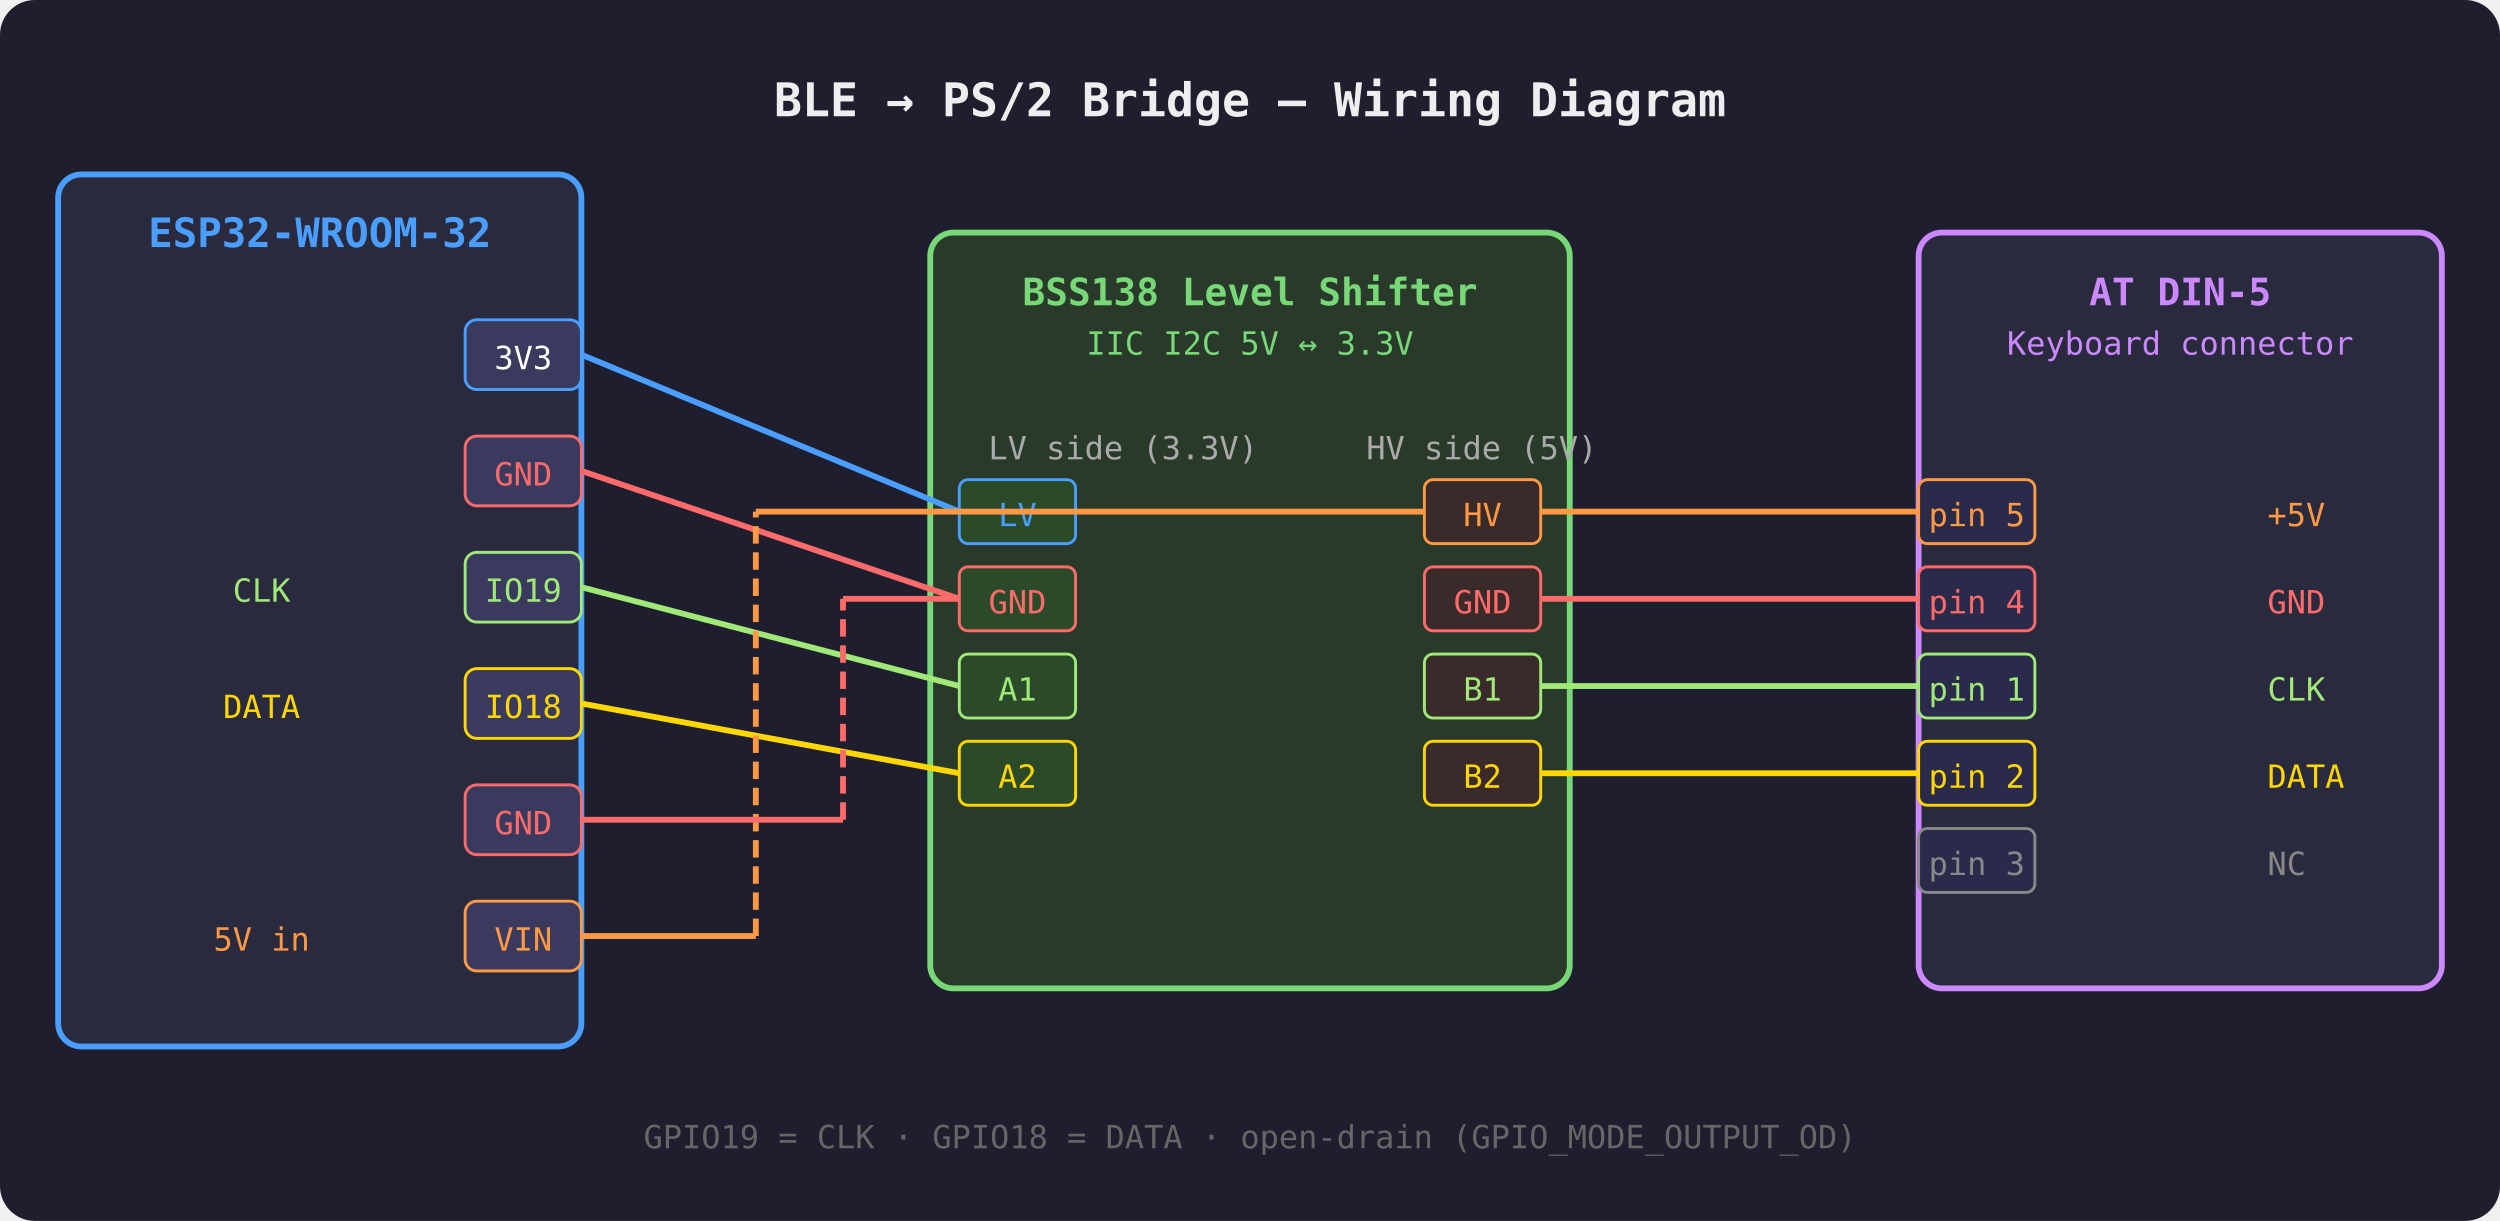
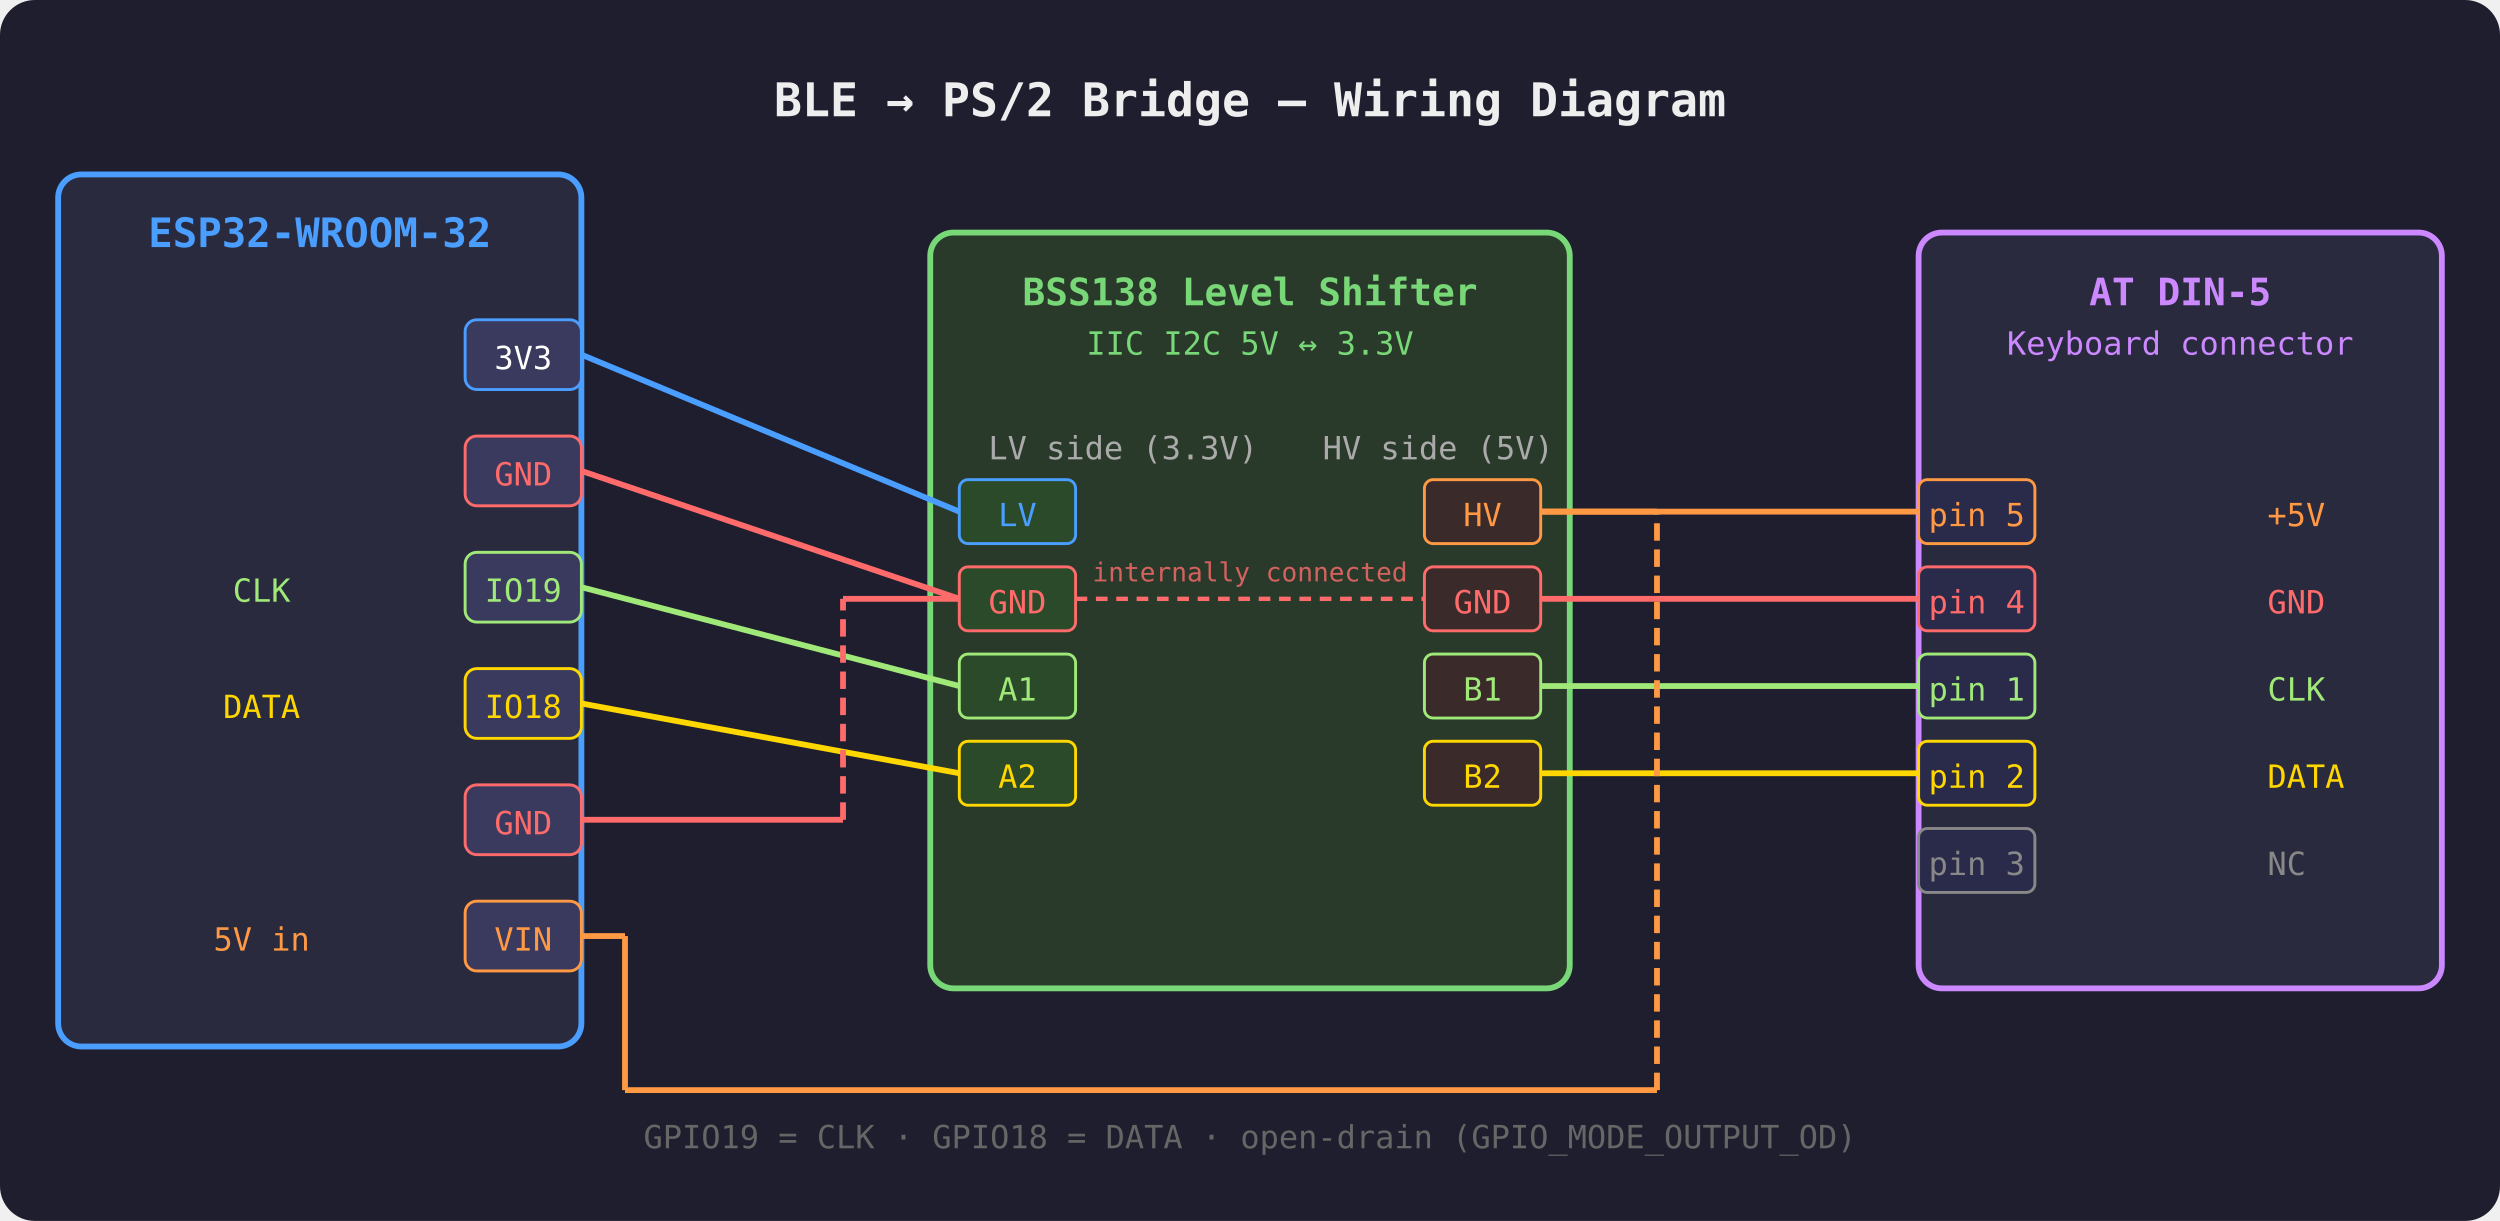
<svg xmlns="http://www.w3.org/2000/svg" viewBox="0 0 860 420" font-family="monospace" font-size="13">
  <rect width="860" height="420" fill="#1e1e2e" rx="12" />
  <rect x="20" y="60" width="180" height="300" rx="8" fill="#2a2a3e" stroke="#4a9eff" stroke-width="2" />
  <text x="110" y="85" fill="#4a9eff" font-size="14" font-weight="bold" text-anchor="middle">ESP32-WROOM-32</text>
  <rect x="160" y="110" width="40" height="24" rx="4" fill="#3a3a5e" stroke="#4a9eff" stroke-width="1" />
  <text x="180" y="127" fill="#fff" font-size="11" text-anchor="middle">3V3</text>
  <rect x="160" y="150" width="40" height="24" rx="4" fill="#3a3a5e" stroke="#ff6b6b" stroke-width="1" />
  <text x="180" y="167" fill="#ff6b6b" font-size="11" text-anchor="middle">GND</text>
  <rect x="160" y="190" width="40" height="24" rx="4" fill="#3a3a5e" stroke="#a0e878" stroke-width="1" />
  <text x="180" y="207" fill="#a0e878" font-size="11" text-anchor="middle">IO19</text>
  <text x="90" y="207" fill="#a0e878" font-size="11" text-anchor="middle">CLK</text>
  <rect x="160" y="230" width="40" height="24" rx="4" fill="#3a3a5e" stroke="#ffd700" stroke-width="1" />
  <text x="180" y="247" fill="#ffd700" font-size="11" text-anchor="middle">IO18</text>
  <text x="90" y="247" fill="#ffd700" font-size="11" text-anchor="middle">DATA</text>
  <rect x="160" y="270" width="40" height="24" rx="4" fill="#3a3a5e" stroke="#ff6b6b" stroke-width="1" />
  <text x="180" y="287" fill="#ff6b6b" font-size="11" text-anchor="middle">GND</text>
  <rect x="160" y="310" width="40" height="24" rx="4" fill="#3a3a5e" stroke="#ff9944" stroke-width="1" />
  <text x="180" y="327" fill="#ff9944" font-size="11" text-anchor="middle">VIN</text>
  <text x="90" y="327" fill="#ff9944" font-size="11" text-anchor="middle">5V in</text>
  <rect x="320" y="80" width="220" height="260" rx="8" fill="#2a3a2a" stroke="#78d878" stroke-width="2" />
  <text x="430" y="105" fill="#78d878" font-size="13" font-weight="bold" text-anchor="middle">BSS138 Level Shifter</text>
  <text x="430" y="122" fill="#78d878" font-size="11" text-anchor="middle">IIC I2C 5V ↔ 3.3V</text>
  <text x="340" y="158" fill="#aaa" font-size="11">LV side (3.3V)</text>
  <rect x="330" y="165" width="40" height="22" rx="3" fill="#2a4a2a" stroke="#4a9eff" stroke-width="1" />
  <text x="350" y="181" fill="#4a9eff" font-size="11" text-anchor="middle">LV</text>
  <rect x="330" y="195" width="40" height="22" rx="3" fill="#2a4a2a" stroke="#ff6b6b" stroke-width="1" />
  <text x="350" y="211" fill="#ff6b6b" font-size="11" text-anchor="middle">GND</text>
  <rect x="330" y="225" width="40" height="22" rx="3" fill="#2a4a2a" stroke="#a0e878" stroke-width="1" />
  <text x="350" y="241" fill="#a0e878" font-size="11" text-anchor="middle">A1</text>
  <rect x="330" y="255" width="40" height="22" rx="3" fill="#2a4a2a" stroke="#ffd700" stroke-width="1" />
  <text x="350" y="271" fill="#ffd700" font-size="11" text-anchor="middle">A2</text>
-   <text x="470" y="158" fill="#aaa" font-size="11">HV side (5V)</text>
+   <line x1="370" y1="206" x2="490" y2="206" stroke="#ff6b6b" stroke-width="1.5" stroke-dasharray="4,3" />
+   <text x="430" y="200" fill="#ff6b6b" font-size="9" text-anchor="middle" opacity="0.8">internally connected</text>
+   <text x="455" y="158" fill="#aaa" font-size="11">HV side (5V)</text>
  <rect x="490" y="165" width="40" height="22" rx="3" fill="#3a2a2a" stroke="#ff9944" stroke-width="1" />
  <text x="510" y="181" fill="#ff9944" font-size="11" text-anchor="middle">HV</text>
  <rect x="490" y="195" width="40" height="22" rx="3" fill="#3a2a2a" stroke="#ff6b6b" stroke-width="1" />
  <text x="510" y="211" fill="#ff6b6b" font-size="11" text-anchor="middle">GND</text>
  <rect x="490" y="225" width="40" height="22" rx="3" fill="#3a2a2a" stroke="#a0e878" stroke-width="1" />
  <text x="510" y="241" fill="#a0e878" font-size="11" text-anchor="middle">B1</text>
  <rect x="490" y="255" width="40" height="22" rx="3" fill="#3a2a2a" stroke="#ffd700" stroke-width="1" />
  <text x="510" y="271" fill="#ffd700" font-size="11" text-anchor="middle">B2</text>
  <rect x="660" y="80" width="180" height="260" rx="8" fill="#2a2a3e" stroke="#cc88ff" stroke-width="2" />
  <text x="750" y="105" fill="#cc88ff" font-size="13" font-weight="bold" text-anchor="middle">AT DIN-5</text>
  <text x="750" y="122" fill="#cc88ff" font-size="11" text-anchor="middle">Keyboard connector</text>
  <rect x="660" y="165" width="40" height="22" rx="3" fill="#2a2a4a" stroke="#ff9944" stroke-width="1" />
  <text x="680" y="181" fill="#ff9944" font-size="11" text-anchor="middle">pin 5</text>
  <text x="780" y="181" fill="#ff9944" font-size="11">+5V</text>
  <rect x="660" y="195" width="40" height="22" rx="3" fill="#2a2a4a" stroke="#ff6b6b" stroke-width="1" />
  <text x="680" y="211" fill="#ff6b6b" font-size="11" text-anchor="middle">pin 4</text>
  <text x="780" y="211" fill="#ff6b6b" font-size="11">GND</text>
  <rect x="660" y="225" width="40" height="22" rx="3" fill="#2a2a4a" stroke="#a0e878" stroke-width="1" />
  <text x="680" y="241" fill="#a0e878" font-size="11" text-anchor="middle">pin 1</text>
  <text x="780" y="241" fill="#a0e878" font-size="11">CLK</text>
  <rect x="660" y="255" width="40" height="22" rx="3" fill="#2a2a4a" stroke="#ffd700" stroke-width="1" />
  <text x="680" y="271" fill="#ffd700" font-size="11" text-anchor="middle">pin 2</text>
  <text x="780" y="271" fill="#ffd700" font-size="11">DATA</text>
  <rect x="660" y="285" width="40" height="22" rx="3" fill="#2a2a4a" stroke="#888" stroke-width="1" />
  <text x="680" y="301" fill="#888" font-size="11" text-anchor="middle">pin 3</text>
  <text x="780" y="301" fill="#888" font-size="11">NC</text>
  <line x1="200" y1="122" x2="330" y2="176" stroke="#4a9eff" stroke-width="2" />
  <line x1="200" y1="162" x2="330" y2="206" stroke="#ff6b6b" stroke-width="2" />
  <line x1="200" y1="202" x2="330" y2="236" stroke="#a0e878" stroke-width="2" />
  <line x1="200" y1="242" x2="330" y2="266" stroke="#ffd700" stroke-width="2" />
  <line x1="530" y1="176" x2="660" y2="176" stroke="#ff9944" stroke-width="2" />
  <line x1="530" y1="206" x2="660" y2="206" stroke="#ff6b6b" stroke-width="2" />
  <line x1="530" y1="236" x2="660" y2="236" stroke="#a0e878" stroke-width="2" />
  <line x1="530" y1="266" x2="660" y2="266" stroke="#ffd700" stroke-width="2" />
-   <line x1="200" y1="322" x2="260" y2="322" stroke="#ff9944" stroke-width="2" />
-   <line x1="260" y1="322" x2="260" y2="176" stroke="#ff9944" stroke-width="2" stroke-dasharray="6,3" />
-   <line x1="260" y1="176" x2="490" y2="176" stroke="#ff9944" stroke-width="2" />
+   <line x1="200" y1="322" x2="215" y2="322" stroke="#ff9944" stroke-width="2" />
+   <line x1="215" y1="322" x2="215" y2="375" stroke="#ff9944" stroke-width="2" />
+   <line x1="215" y1="375" x2="570" y2="375" stroke="#ff9944" stroke-width="2" />
+   <line x1="570" y1="375" x2="570" y2="176" stroke="#ff9944" stroke-width="2" stroke-dasharray="6,3" />
+   <line x1="570" y1="176" x2="530" y2="176" stroke="#ff9944" stroke-width="2" />
  <line x1="200" y1="282" x2="290" y2="282" stroke="#ff6b6b" stroke-width="2" />
  <line x1="290" y1="282" x2="290" y2="206" stroke="#ff6b6b" stroke-width="2" stroke-dasharray="6,3" />
  <line x1="290" y1="206" x2="330" y2="206" stroke="#ff6b6b" stroke-width="2" />
  <text x="430" y="40" fill="#eee" font-size="16" font-weight="bold" text-anchor="middle">BLE → PS/2 Bridge — Wiring Diagram</text>
  <text x="430" y="395" fill="#666" font-size="11" text-anchor="middle">GPIO19 = CLK · GPIO18 = DATA · open-drain (GPIO_MODE_OUTPUT_OD)</text>
</svg>
